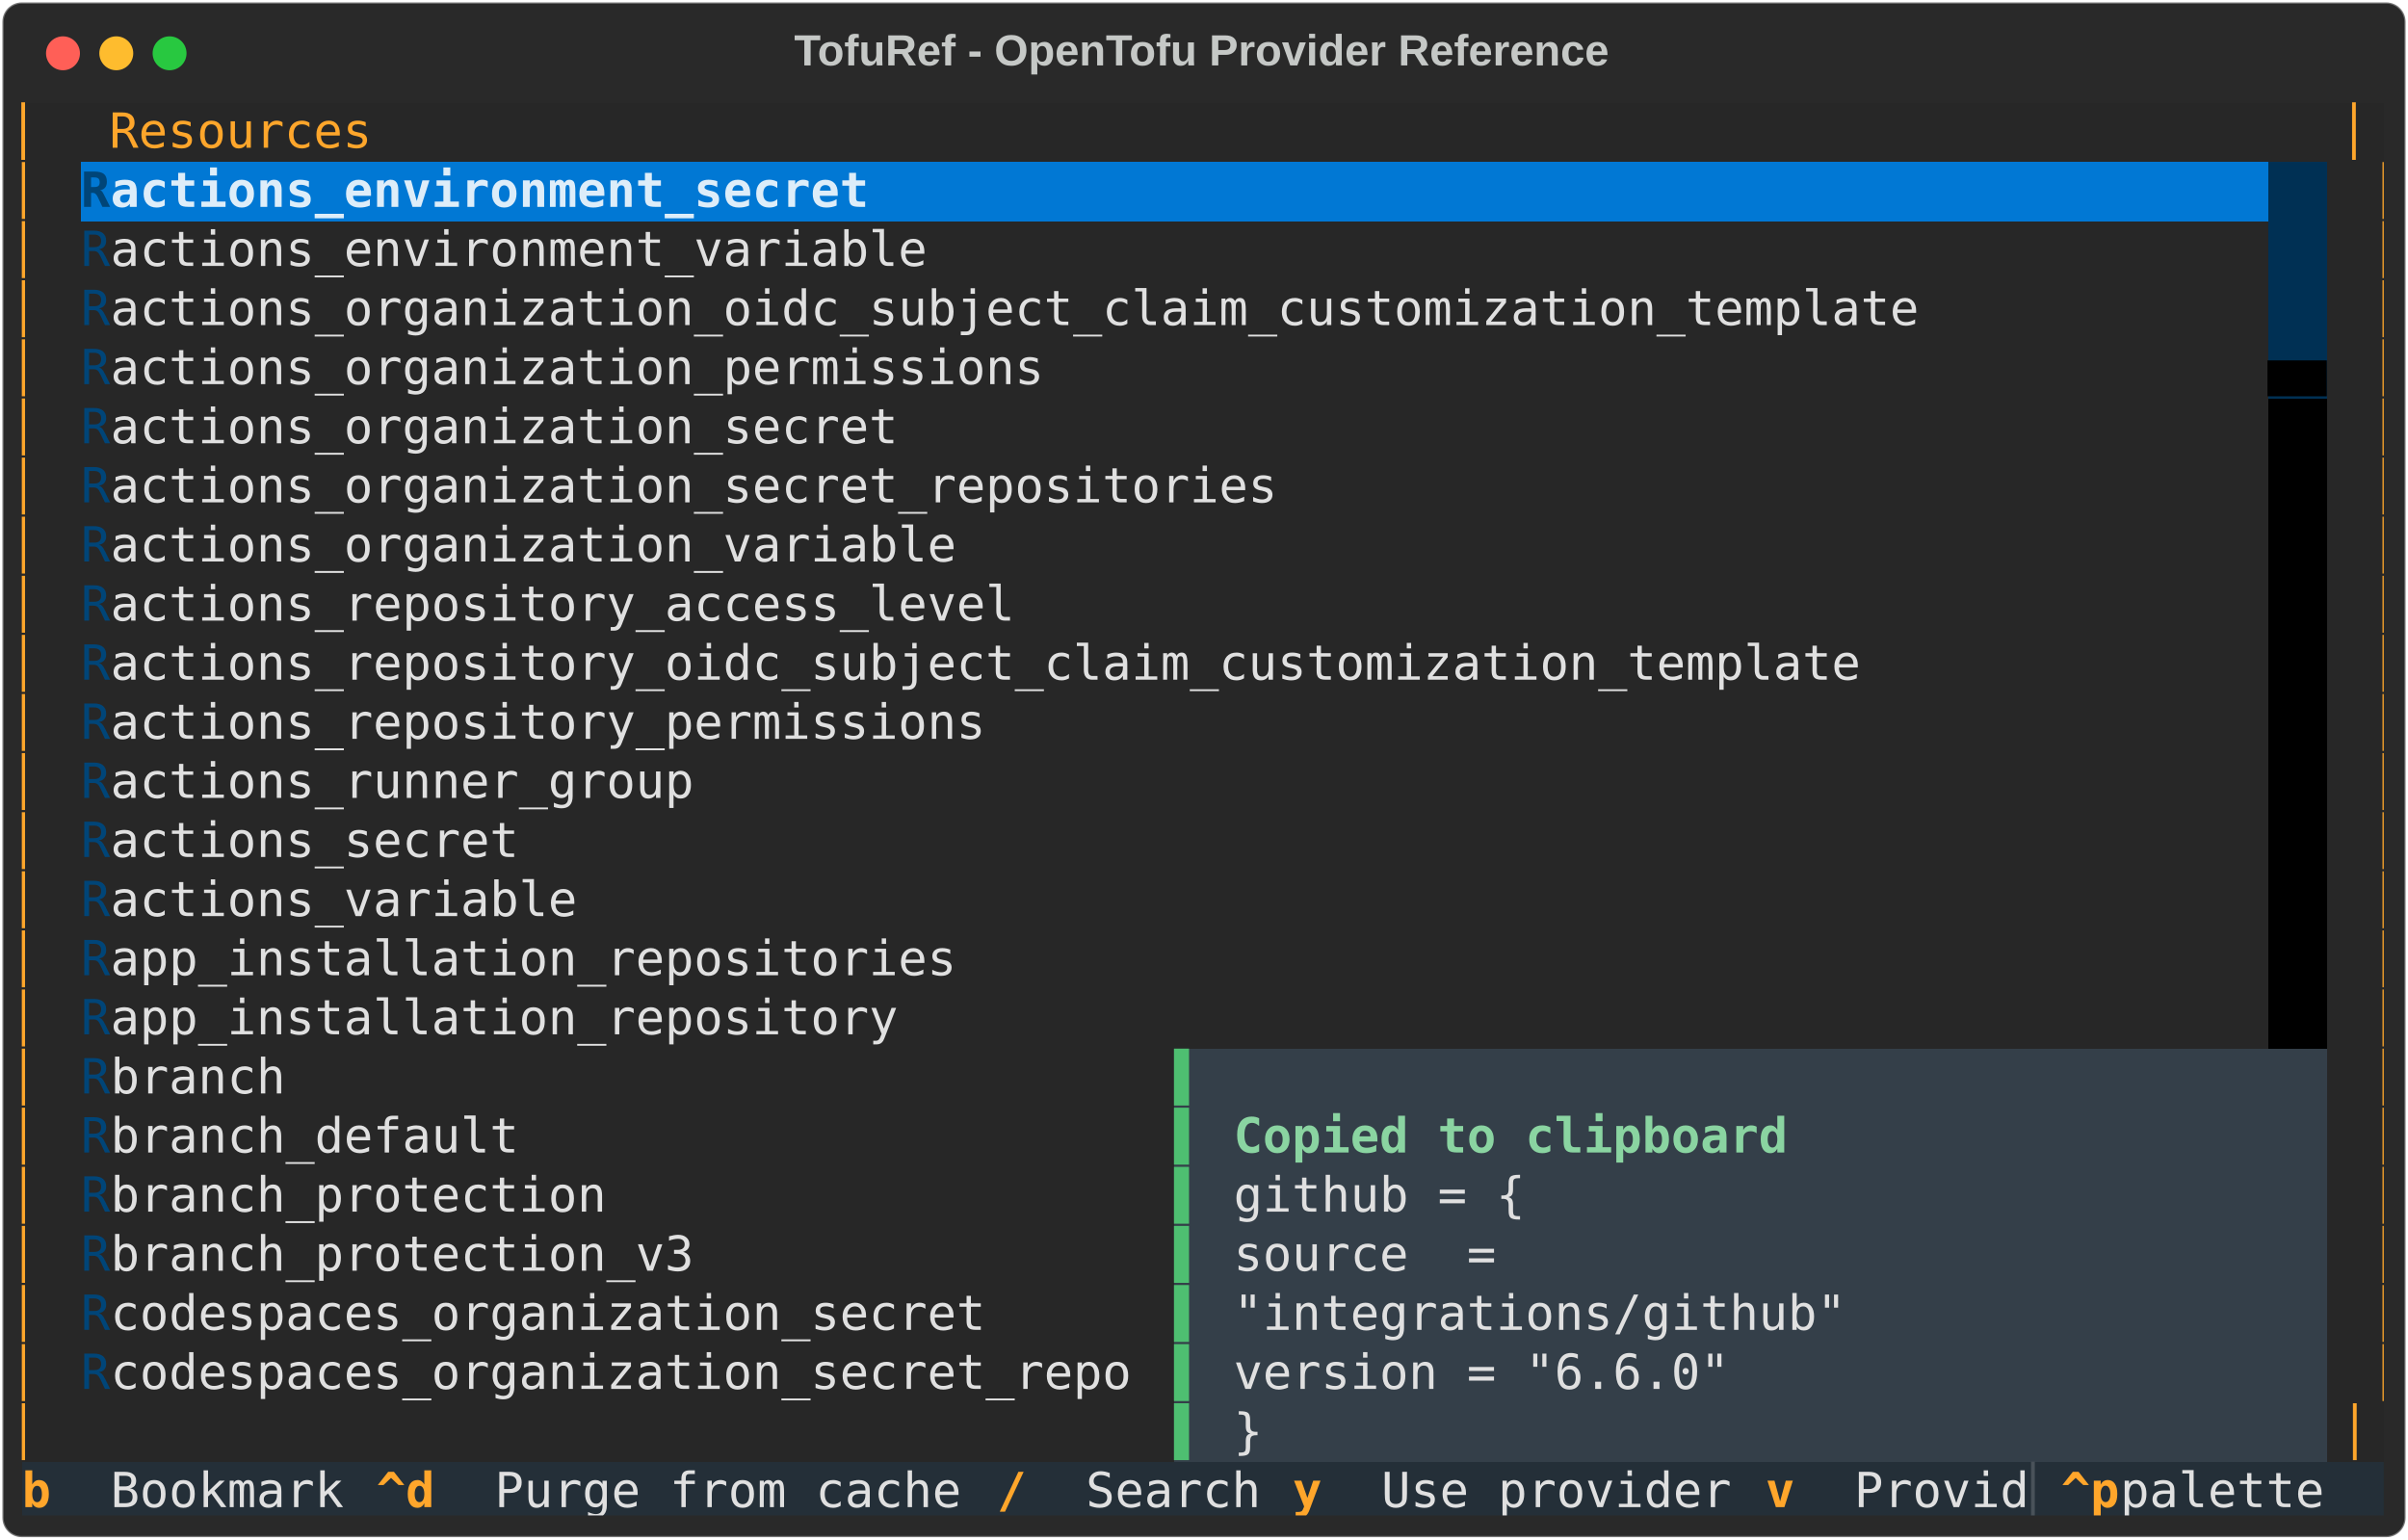
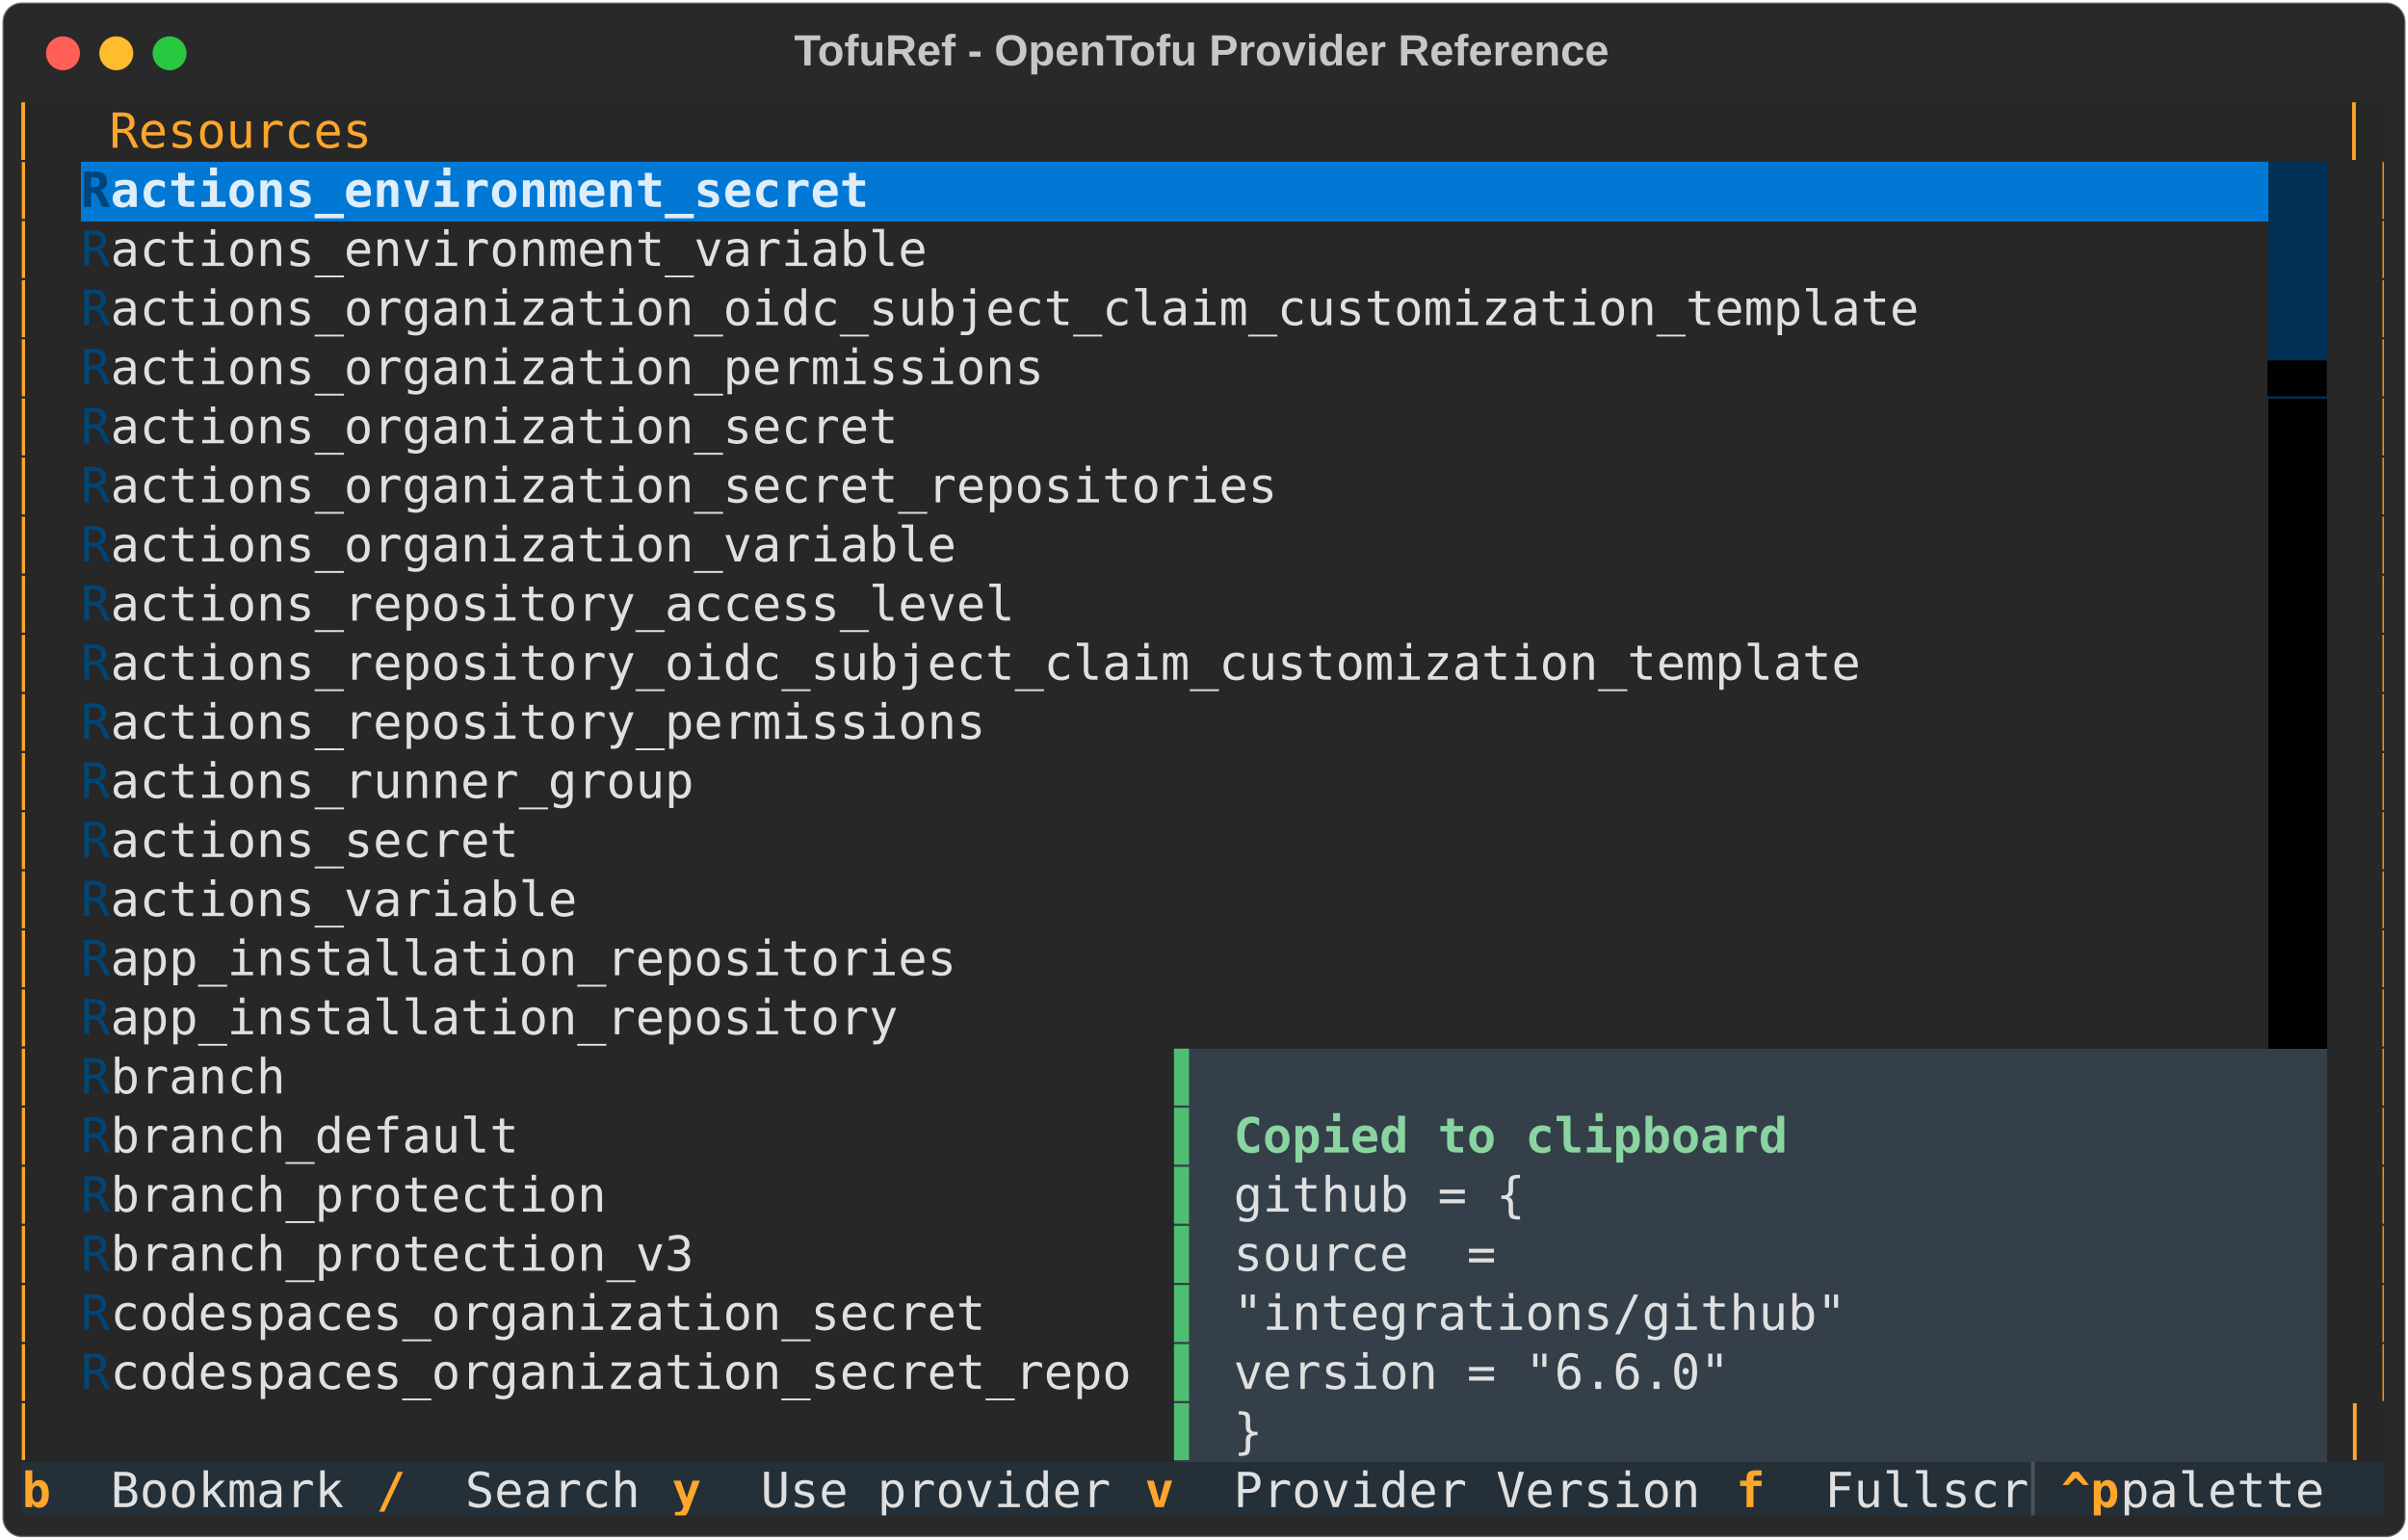
<svg xmlns="http://www.w3.org/2000/svg" class="rich-terminal" viewBox="0 0 994 635.6">
  <style>

    @font-face {
        font-family: "Fira Code";
        src: local("FiraCode-Regular"),
                url("https://cdnjs.cloudflare.com/ajax/libs/firacode/6.2.0/woff2/FiraCode-Regular.woff2") format("woff2"),
                url("https://cdnjs.cloudflare.com/ajax/libs/firacode/6.2.0/woff/FiraCode-Regular.woff") format("woff");
        font-style: normal;
        font-weight: 400;
    }
    @font-face {
        font-family: "Fira Code";
        src: local("FiraCode-Bold"),
                url("https://cdnjs.cloudflare.com/ajax/libs/firacode/6.2.0/woff2/FiraCode-Bold.woff2") format("woff2"),
                url("https://cdnjs.cloudflare.com/ajax/libs/firacode/6.2.0/woff/FiraCode-Bold.woff") format("woff");
        font-style: bold;
        font-weight: 700;
    }

    .terminal-matrix {
        font-family: Fira Code, monospace;
        font-size: 20px;
        line-height: 24.4px;
        font-variant-east-asian: full-width;
    }

    .terminal-title {
        font-size: 18px;
        font-weight: bold;
        font-family: arial;
    }

    .terminal-r1 { fill: #fea62b }
.terminal-r2 { fill: #c5c8c6 }
.terminal-r3 { fill: #004578;font-weight: bold }
.terminal-r4 { fill: #ddedf9;font-weight: bold }
.terminal-r5 { fill: #272727 }
.terminal-r6 { fill: #004578 }
.terminal-r7 { fill: #e0e0e0 }
.terminal-r8 { fill: #000000 }
.terminal-r9 { fill: #4ebf71 }
.terminal-r10 { fill: #8ad4a1;font-weight: bold }
.terminal-r11 { fill: #ffa62b;font-weight: bold }
.terminal-r12 { fill: #495259 }
    </style>
  <defs>
    <clipPath id="terminal-clip-terminal">
      <rect x="0" y="0" width="975.0" height="584.6" />
    </clipPath>
    <clipPath id="terminal-line-0">
      <rect x="0" y="1.5" width="976" height="24.65" />
    </clipPath>
    <clipPath id="terminal-line-1">
      <rect x="0" y="25.9" width="976" height="24.65" />
    </clipPath>
    <clipPath id="terminal-line-2">
      <rect x="0" y="50.3" width="976" height="24.65" />
    </clipPath>
    <clipPath id="terminal-line-3">
      <rect x="0" y="74.7" width="976" height="24.65" />
    </clipPath>
    <clipPath id="terminal-line-4">
      <rect x="0" y="99.1" width="976" height="24.65" />
    </clipPath>
    <clipPath id="terminal-line-5">
      <rect x="0" y="123.5" width="976" height="24.65" />
    </clipPath>
    <clipPath id="terminal-line-6">
      <rect x="0" y="147.9" width="976" height="24.65" />
    </clipPath>
    <clipPath id="terminal-line-7">
      <rect x="0" y="172.3" width="976" height="24.65" />
    </clipPath>
    <clipPath id="terminal-line-8">
      <rect x="0" y="196.7" width="976" height="24.65" />
    </clipPath>
    <clipPath id="terminal-line-9">
      <rect x="0" y="221.1" width="976" height="24.65" />
    </clipPath>
    <clipPath id="terminal-line-10">
      <rect x="0" y="245.5" width="976" height="24.65" />
    </clipPath>
    <clipPath id="terminal-line-11">
      <rect x="0" y="269.9" width="976" height="24.65" />
    </clipPath>
    <clipPath id="terminal-line-12">
      <rect x="0" y="294.3" width="976" height="24.65" />
    </clipPath>
    <clipPath id="terminal-line-13">
      <rect x="0" y="318.7" width="976" height="24.65" />
    </clipPath>
    <clipPath id="terminal-line-14">
      <rect x="0" y="343.1" width="976" height="24.65" />
    </clipPath>
    <clipPath id="terminal-line-15">
      <rect x="0" y="367.5" width="976" height="24.65" />
    </clipPath>
    <clipPath id="terminal-line-16">
      <rect x="0" y="391.9" width="976" height="24.65" />
    </clipPath>
    <clipPath id="terminal-line-17">
      <rect x="0" y="416.3" width="976" height="24.65" />
    </clipPath>
    <clipPath id="terminal-line-18">
      <rect x="0" y="440.7" width="976" height="24.65" />
    </clipPath>
    <clipPath id="terminal-line-19">
      <rect x="0" y="465.1" width="976" height="24.65" />
    </clipPath>
    <clipPath id="terminal-line-20">
      <rect x="0" y="489.5" width="976" height="24.65" />
    </clipPath>
    <clipPath id="terminal-line-21">
      <rect x="0" y="513.9" width="976" height="24.65" />
    </clipPath>
    <clipPath id="terminal-line-22">
      <rect x="0" y="538.3" width="976" height="24.65" />
    </clipPath>
  </defs>
  <rect fill="#292929" stroke="rgba(255,255,255,0.35)" stroke-width="1" x="1" y="1" width="992" height="633.6" rx="8" />
  <text class="terminal-title" fill="#c5c8c6" text-anchor="middle" x="496" y="27">TofuRef - OpenTofu Provider Reference</text>
  <g transform="translate(26,22)">
    <circle cx="0" cy="0" r="7" fill="#ff5f57" />
    <circle cx="22" cy="0" r="7" fill="#febc2e" />
    <circle cx="44" cy="0" r="7" fill="#28c840" />
  </g>
  <g transform="translate(9, 41)" clip-path="url(#terminal-clip-terminal)">
    <rect fill="#272727" x="0" y="1.5" width="976" height="24.65" shape-rendering="crispEdges" />
    <rect fill="#272727" x="0" y="25.9" width="12.2" height="24.65" shape-rendering="crispEdges" />
    <rect fill="#272727" x="12.2" y="25.9" width="12.2" height="24.65" shape-rendering="crispEdges" />
    <rect fill="#0178d4" x="24.4" y="25.9" width="12.2" height="24.65" shape-rendering="crispEdges" />
    <rect fill="#0178d4" x="36.6" y="25.9" width="329.4" height="24.65" shape-rendering="crispEdges" />
    <rect fill="#0178d4" x="366" y="25.9" width="561.2" height="24.65" shape-rendering="crispEdges" />
    <rect fill="#003054" x="927.2" y="25.9" width="24.4" height="24.65" shape-rendering="crispEdges" />
    <rect fill="#272727" x="951.6" y="25.9" width="12.2" height="24.65" shape-rendering="crispEdges" />
    <rect fill="#272727" x="963.8" y="25.9" width="12.2" height="24.65" shape-rendering="crispEdges" />
    <rect fill="#272727" x="0" y="50.3" width="12.2" height="24.65" shape-rendering="crispEdges" />
    <rect fill="#272727" x="12.2" y="50.3" width="12.2" height="24.65" shape-rendering="crispEdges" />
    <rect fill="#272727" x="24.4" y="50.3" width="12.2" height="24.65" shape-rendering="crispEdges" />
    <rect fill="#272727" x="36.6" y="50.3" width="353.8" height="24.65" shape-rendering="crispEdges" />
    <rect fill="#272727" x="390.4" y="50.3" width="536.8" height="24.65" shape-rendering="crispEdges" />
    <rect fill="#003054" x="927.2" y="50.3" width="24.4" height="24.65" shape-rendering="crispEdges" />
    <rect fill="#272727" x="951.6" y="50.3" width="12.2" height="24.65" shape-rendering="crispEdges" />
    <rect fill="#272727" x="963.8" y="50.3" width="12.2" height="24.65" shape-rendering="crispEdges" />
    <rect fill="#272727" x="0" y="74.7" width="12.2" height="24.65" shape-rendering="crispEdges" />
    <rect fill="#272727" x="12.2" y="74.7" width="12.2" height="24.65" shape-rendering="crispEdges" />
    <rect fill="#272727" x="24.4" y="74.7" width="12.2" height="24.65" shape-rendering="crispEdges" />
    <rect fill="#272727" x="36.6" y="74.7" width="768.6" height="24.65" shape-rendering="crispEdges" />
    <rect fill="#272727" x="805.2" y="74.7" width="122" height="24.65" shape-rendering="crispEdges" />
    <rect fill="#003054" x="927.2" y="74.7" width="24.4" height="24.65" shape-rendering="crispEdges" />
    <rect fill="#272727" x="951.6" y="74.7" width="12.2" height="24.65" shape-rendering="crispEdges" />
    <rect fill="#272727" x="963.8" y="74.7" width="12.2" height="24.65" shape-rendering="crispEdges" />
    <rect fill="#272727" x="0" y="99.1" width="12.2" height="24.65" shape-rendering="crispEdges" />
    <rect fill="#272727" x="12.2" y="99.1" width="12.2" height="24.65" shape-rendering="crispEdges" />
    <rect fill="#272727" x="24.4" y="99.1" width="12.2" height="24.65" shape-rendering="crispEdges" />
    <rect fill="#272727" x="36.6" y="99.1" width="402.6" height="24.65" shape-rendering="crispEdges" />
    <rect fill="#272727" x="439.2" y="99.1" width="488" height="24.65" shape-rendering="crispEdges" />
    <rect fill="#003054" x="927.2" y="99.1" width="24.4" height="24.65" shape-rendering="crispEdges" />
    <rect fill="#272727" x="951.6" y="99.1" width="12.2" height="24.65" shape-rendering="crispEdges" />
    <rect fill="#272727" x="963.8" y="99.1" width="12.2" height="24.65" shape-rendering="crispEdges" />
    <rect fill="#272727" x="0" y="123.5" width="12.2" height="24.65" shape-rendering="crispEdges" />
    <rect fill="#272727" x="12.2" y="123.5" width="12.2" height="24.65" shape-rendering="crispEdges" />
    <rect fill="#272727" x="24.4" y="123.5" width="12.2" height="24.65" shape-rendering="crispEdges" />
    <rect fill="#272727" x="36.6" y="123.5" width="341.6" height="24.65" shape-rendering="crispEdges" />
    <rect fill="#272727" x="378.2" y="123.5" width="549" height="24.65" shape-rendering="crispEdges" />
    <rect fill="#000000" x="927.2" y="123.5" width="24.4" height="24.65" shape-rendering="crispEdges" />
    <rect fill="#272727" x="951.6" y="123.5" width="12.2" height="24.65" shape-rendering="crispEdges" />
    <rect fill="#272727" x="963.8" y="123.5" width="12.2" height="24.65" shape-rendering="crispEdges" />
    <rect fill="#272727" x="0" y="147.9" width="12.2" height="24.65" shape-rendering="crispEdges" />
    <rect fill="#272727" x="12.2" y="147.9" width="12.2" height="24.65" shape-rendering="crispEdges" />
    <rect fill="#272727" x="24.4" y="147.9" width="12.2" height="24.65" shape-rendering="crispEdges" />
    <rect fill="#272727" x="36.6" y="147.9" width="500.2" height="24.65" shape-rendering="crispEdges" />
    <rect fill="#272727" x="536.8" y="147.9" width="390.4" height="24.65" shape-rendering="crispEdges" />
    <rect fill="#000000" x="927.2" y="147.9" width="24.4" height="24.65" shape-rendering="crispEdges" />
    <rect fill="#272727" x="951.6" y="147.9" width="12.2" height="24.65" shape-rendering="crispEdges" />
    <rect fill="#272727" x="963.8" y="147.9" width="12.2" height="24.65" shape-rendering="crispEdges" />
    <rect fill="#272727" x="0" y="172.3" width="12.2" height="24.65" shape-rendering="crispEdges" />
    <rect fill="#272727" x="12.2" y="172.3" width="12.2" height="24.65" shape-rendering="crispEdges" />
    <rect fill="#272727" x="24.4" y="172.3" width="12.2" height="24.65" shape-rendering="crispEdges" />
    <rect fill="#272727" x="36.6" y="172.3" width="366" height="24.65" shape-rendering="crispEdges" />
    <rect fill="#272727" x="402.6" y="172.3" width="524.6" height="24.65" shape-rendering="crispEdges" />
    <rect fill="#000000" x="927.2" y="172.3" width="24.4" height="24.65" shape-rendering="crispEdges" />
    <rect fill="#272727" x="951.6" y="172.3" width="12.2" height="24.65" shape-rendering="crispEdges" />
    <rect fill="#272727" x="963.8" y="172.3" width="12.2" height="24.65" shape-rendering="crispEdges" />
    <rect fill="#272727" x="0" y="196.7" width="12.2" height="24.65" shape-rendering="crispEdges" />
    <rect fill="#272727" x="12.2" y="196.7" width="12.2" height="24.65" shape-rendering="crispEdges" />
    <rect fill="#272727" x="24.4" y="196.7" width="12.2" height="24.65" shape-rendering="crispEdges" />
    <rect fill="#272727" x="36.6" y="196.7" width="390.4" height="24.65" shape-rendering="crispEdges" />
    <rect fill="#272727" x="427" y="196.7" width="500.2" height="24.65" shape-rendering="crispEdges" />
    <rect fill="#000000" x="927.2" y="196.7" width="24.4" height="24.65" shape-rendering="crispEdges" />
    <rect fill="#272727" x="951.6" y="196.7" width="12.2" height="24.65" shape-rendering="crispEdges" />
    <rect fill="#272727" x="963.8" y="196.7" width="12.2" height="24.65" shape-rendering="crispEdges" />
    <rect fill="#272727" x="0" y="221.1" width="12.2" height="24.65" shape-rendering="crispEdges" />
    <rect fill="#272727" x="12.2" y="221.1" width="12.2" height="24.65" shape-rendering="crispEdges" />
    <rect fill="#272727" x="24.4" y="221.1" width="12.2" height="24.65" shape-rendering="crispEdges" />
    <rect fill="#272727" x="36.6" y="221.1" width="744.2" height="24.65" shape-rendering="crispEdges" />
    <rect fill="#272727" x="780.8" y="221.1" width="146.4" height="24.65" shape-rendering="crispEdges" />
    <rect fill="#000000" x="927.2" y="221.1" width="24.4" height="24.65" shape-rendering="crispEdges" />
    <rect fill="#272727" x="951.6" y="221.1" width="12.2" height="24.65" shape-rendering="crispEdges" />
    <rect fill="#272727" x="963.8" y="221.1" width="12.2" height="24.65" shape-rendering="crispEdges" />
    <rect fill="#272727" x="0" y="245.5" width="12.2" height="24.65" shape-rendering="crispEdges" />
    <rect fill="#272727" x="12.2" y="245.5" width="12.2" height="24.65" shape-rendering="crispEdges" />
    <rect fill="#272727" x="24.4" y="245.5" width="12.2" height="24.65" shape-rendering="crispEdges" />
    <rect fill="#272727" x="36.6" y="245.5" width="378.2" height="24.65" shape-rendering="crispEdges" />
    <rect fill="#272727" x="414.8" y="245.5" width="512.4" height="24.65" shape-rendering="crispEdges" />
    <rect fill="#000000" x="927.2" y="245.5" width="24.4" height="24.65" shape-rendering="crispEdges" />
    <rect fill="#272727" x="951.6" y="245.5" width="12.2" height="24.65" shape-rendering="crispEdges" />
    <rect fill="#272727" x="963.8" y="245.5" width="12.2" height="24.65" shape-rendering="crispEdges" />
    <rect fill="#272727" x="0" y="269.9" width="12.2" height="24.65" shape-rendering="crispEdges" />
    <rect fill="#272727" x="12.2" y="269.9" width="12.2" height="24.65" shape-rendering="crispEdges" />
    <rect fill="#272727" x="24.4" y="269.9" width="12.2" height="24.65" shape-rendering="crispEdges" />
    <rect fill="#272727" x="36.6" y="269.9" width="256.2" height="24.65" shape-rendering="crispEdges" />
    <rect fill="#272727" x="292.8" y="269.9" width="634.4" height="24.65" shape-rendering="crispEdges" />
    <rect fill="#000000" x="927.2" y="269.9" width="24.4" height="24.65" shape-rendering="crispEdges" />
    <rect fill="#272727" x="951.6" y="269.9" width="12.2" height="24.65" shape-rendering="crispEdges" />
    <rect fill="#272727" x="963.8" y="269.9" width="12.2" height="24.65" shape-rendering="crispEdges" />
    <rect fill="#272727" x="0" y="294.3" width="12.2" height="24.65" shape-rendering="crispEdges" />
    <rect fill="#272727" x="12.2" y="294.3" width="12.2" height="24.65" shape-rendering="crispEdges" />
    <rect fill="#272727" x="24.4" y="294.3" width="12.2" height="24.65" shape-rendering="crispEdges" />
    <rect fill="#272727" x="36.6" y="294.3" width="183" height="24.65" shape-rendering="crispEdges" />
    <rect fill="#272727" x="219.6" y="294.3" width="707.6" height="24.65" shape-rendering="crispEdges" />
    <rect fill="#000000" x="927.2" y="294.3" width="24.4" height="24.65" shape-rendering="crispEdges" />
    <rect fill="#272727" x="951.6" y="294.3" width="12.2" height="24.65" shape-rendering="crispEdges" />
    <rect fill="#272727" x="963.8" y="294.3" width="12.2" height="24.65" shape-rendering="crispEdges" />
    <rect fill="#272727" x="0" y="318.7" width="12.2" height="24.65" shape-rendering="crispEdges" />
    <rect fill="#272727" x="12.2" y="318.7" width="12.2" height="24.65" shape-rendering="crispEdges" />
    <rect fill="#272727" x="24.4" y="318.7" width="12.2" height="24.65" shape-rendering="crispEdges" />
    <rect fill="#272727" x="36.6" y="318.7" width="207.4" height="24.65" shape-rendering="crispEdges" />
    <rect fill="#272727" x="244" y="318.7" width="683.2" height="24.65" shape-rendering="crispEdges" />
    <rect fill="#000000" x="927.2" y="318.7" width="24.4" height="24.65" shape-rendering="crispEdges" />
    <rect fill="#272727" x="951.6" y="318.7" width="12.2" height="24.65" shape-rendering="crispEdges" />
    <rect fill="#272727" x="963.8" y="318.7" width="12.2" height="24.65" shape-rendering="crispEdges" />
    <rect fill="#272727" x="0" y="343.1" width="12.2" height="24.65" shape-rendering="crispEdges" />
    <rect fill="#272727" x="12.2" y="343.1" width="12.2" height="24.65" shape-rendering="crispEdges" />
    <rect fill="#272727" x="24.4" y="343.1" width="12.2" height="24.65" shape-rendering="crispEdges" />
    <rect fill="#272727" x="36.6" y="343.1" width="366" height="24.65" shape-rendering="crispEdges" />
    <rect fill="#272727" x="402.6" y="343.1" width="524.6" height="24.65" shape-rendering="crispEdges" />
    <rect fill="#000000" x="927.2" y="343.1" width="24.4" height="24.65" shape-rendering="crispEdges" />
    <rect fill="#272727" x="951.6" y="343.1" width="12.2" height="24.65" shape-rendering="crispEdges" />
    <rect fill="#272727" x="963.8" y="343.1" width="12.2" height="24.65" shape-rendering="crispEdges" />
    <rect fill="#272727" x="0" y="367.5" width="12.2" height="24.65" shape-rendering="crispEdges" />
    <rect fill="#272727" x="12.2" y="367.5" width="12.2" height="24.65" shape-rendering="crispEdges" />
    <rect fill="#272727" x="24.4" y="367.5" width="12.2" height="24.65" shape-rendering="crispEdges" />
    <rect fill="#272727" x="36.6" y="367.5" width="341.6" height="24.65" shape-rendering="crispEdges" />
    <rect fill="#272727" x="378.2" y="367.5" width="549" height="24.65" shape-rendering="crispEdges" />
    <rect fill="#000000" x="927.2" y="367.5" width="24.4" height="24.65" shape-rendering="crispEdges" />
    <rect fill="#272727" x="951.6" y="367.5" width="12.2" height="24.65" shape-rendering="crispEdges" />
    <rect fill="#272727" x="963.8" y="367.5" width="12.2" height="24.65" shape-rendering="crispEdges" />
    <rect fill="#272727" x="0" y="391.9" width="12.2" height="24.65" shape-rendering="crispEdges" />
    <rect fill="#272727" x="12.2" y="391.9" width="12.2" height="24.65" shape-rendering="crispEdges" />
    <rect fill="#272727" x="24.4" y="391.9" width="12.2" height="24.65" shape-rendering="crispEdges" />
    <rect fill="#272727" x="36.6" y="391.9" width="85.4" height="24.65" shape-rendering="crispEdges" />
    <rect fill="#272727" x="122" y="391.9" width="353.8" height="24.65" shape-rendering="crispEdges" />
    <rect fill="#343f49" x="475.8" y="391.9" width="12.2" height="24.65" shape-rendering="crispEdges" />
    <rect fill="#343f49" x="488" y="391.9" width="463.6" height="24.65" shape-rendering="crispEdges" />
    <rect fill="#272727" x="951.6" y="391.9" width="12.2" height="24.65" shape-rendering="crispEdges" />
    <rect fill="#272727" x="963.8" y="391.9" width="12.2" height="24.65" shape-rendering="crispEdges" />
    <rect fill="#272727" x="0" y="416.3" width="12.2" height="24.65" shape-rendering="crispEdges" />
    <rect fill="#272727" x="12.2" y="416.3" width="12.2" height="24.65" shape-rendering="crispEdges" />
    <rect fill="#272727" x="24.4" y="416.3" width="12.2" height="24.65" shape-rendering="crispEdges" />
    <rect fill="#272727" x="36.6" y="416.3" width="183" height="24.65" shape-rendering="crispEdges" />
    <rect fill="#272727" x="219.6" y="416.3" width="256.2" height="24.65" shape-rendering="crispEdges" />
    <rect fill="#343f49" x="475.8" y="416.3" width="12.2" height="24.65" shape-rendering="crispEdges" />
    <rect fill="#343f49" x="488" y="416.3" width="12.2" height="24.65" shape-rendering="crispEdges" />
    <rect fill="#343f49" x="500.2" y="416.3" width="231.8" height="24.65" shape-rendering="crispEdges" />
    <rect fill="#343f49" x="732" y="416.3" width="219.6" height="24.65" shape-rendering="crispEdges" />
    <rect fill="#272727" x="951.6" y="416.3" width="12.2" height="24.65" shape-rendering="crispEdges" />
    <rect fill="#272727" x="963.8" y="416.3" width="12.2" height="24.65" shape-rendering="crispEdges" />
    <rect fill="#272727" x="0" y="440.7" width="12.2" height="24.65" shape-rendering="crispEdges" />
    <rect fill="#272727" x="12.2" y="440.7" width="12.2" height="24.65" shape-rendering="crispEdges" />
    <rect fill="#272727" x="24.4" y="440.7" width="12.2" height="24.65" shape-rendering="crispEdges" />
    <rect fill="#272727" x="36.6" y="440.7" width="219.6" height="24.65" shape-rendering="crispEdges" />
    <rect fill="#272727" x="256.2" y="440.7" width="219.6" height="24.65" shape-rendering="crispEdges" />
    <rect fill="#343f49" x="475.8" y="440.7" width="12.2" height="24.65" shape-rendering="crispEdges" />
    <rect fill="#343f49" x="488" y="440.7" width="12.2" height="24.65" shape-rendering="crispEdges" />
    <rect fill="#343f49" x="500.2" y="440.7" width="170.8" height="24.65" shape-rendering="crispEdges" />
    <rect fill="#343f49" x="671" y="440.7" width="280.6" height="24.65" shape-rendering="crispEdges" />
    <rect fill="#272727" x="951.6" y="440.7" width="12.2" height="24.65" shape-rendering="crispEdges" />
    <rect fill="#272727" x="963.8" y="440.7" width="12.2" height="24.65" shape-rendering="crispEdges" />
    <rect fill="#272727" x="0" y="465.1" width="12.2" height="24.65" shape-rendering="crispEdges" />
    <rect fill="#272727" x="12.2" y="465.1" width="12.2" height="24.65" shape-rendering="crispEdges" />
    <rect fill="#272727" x="24.4" y="465.1" width="12.2" height="24.65" shape-rendering="crispEdges" />
    <rect fill="#272727" x="36.6" y="465.1" width="256.2" height="24.65" shape-rendering="crispEdges" />
    <rect fill="#272727" x="292.8" y="465.1" width="183" height="24.65" shape-rendering="crispEdges" />
    <rect fill="#343f49" x="475.8" y="465.1" width="12.2" height="24.65" shape-rendering="crispEdges" />
    <rect fill="#343f49" x="488" y="465.1" width="12.2" height="24.65" shape-rendering="crispEdges" />
    <rect fill="#343f49" x="500.2" y="465.1" width="183" height="24.65" shape-rendering="crispEdges" />
    <rect fill="#343f49" x="683.2" y="465.1" width="268.4" height="24.65" shape-rendering="crispEdges" />
    <rect fill="#272727" x="951.6" y="465.1" width="12.2" height="24.65" shape-rendering="crispEdges" />
    <rect fill="#272727" x="963.8" y="465.1" width="12.2" height="24.65" shape-rendering="crispEdges" />
    <rect fill="#272727" x="0" y="489.5" width="12.2" height="24.65" shape-rendering="crispEdges" />
    <rect fill="#272727" x="12.2" y="489.5" width="12.2" height="24.65" shape-rendering="crispEdges" />
    <rect fill="#272727" x="24.4" y="489.5" width="12.2" height="24.65" shape-rendering="crispEdges" />
    <rect fill="#272727" x="36.6" y="489.5" width="378.2" height="24.65" shape-rendering="crispEdges" />
    <rect fill="#272727" x="414.8" y="489.5" width="61" height="24.65" shape-rendering="crispEdges" />
    <rect fill="#343f49" x="475.8" y="489.5" width="12.2" height="24.65" shape-rendering="crispEdges" />
    <rect fill="#343f49" x="488" y="489.5" width="12.2" height="24.65" shape-rendering="crispEdges" />
    <rect fill="#343f49" x="500.2" y="489.5" width="256.2" height="24.65" shape-rendering="crispEdges" />
    <rect fill="#343f49" x="756.4" y="489.5" width="195.2" height="24.65" shape-rendering="crispEdges" />
    <rect fill="#272727" x="951.6" y="489.5" width="12.2" height="24.65" shape-rendering="crispEdges" />
    <rect fill="#272727" x="963.8" y="489.5" width="12.2" height="24.65" shape-rendering="crispEdges" />
    <rect fill="#272727" x="0" y="513.9" width="12.2" height="24.65" shape-rendering="crispEdges" />
    <rect fill="#272727" x="12.2" y="513.9" width="12.2" height="24.65" shape-rendering="crispEdges" />
    <rect fill="#272727" x="24.4" y="513.9" width="12.2" height="24.65" shape-rendering="crispEdges" />
    <rect fill="#272727" x="36.6" y="513.9" width="439.2" height="24.65" shape-rendering="crispEdges" />
    <rect fill="#343f49" x="475.8" y="513.9" width="12.2" height="24.65" shape-rendering="crispEdges" />
    <rect fill="#343f49" x="488" y="513.9" width="12.2" height="24.65" shape-rendering="crispEdges" />
    <rect fill="#343f49" x="500.2" y="513.9" width="280.6" height="24.65" shape-rendering="crispEdges" />
    <rect fill="#343f49" x="780.8" y="513.9" width="170.8" height="24.65" shape-rendering="crispEdges" />
    <rect fill="#272727" x="951.6" y="513.9" width="12.2" height="24.65" shape-rendering="crispEdges" />
    <rect fill="#272727" x="963.8" y="513.9" width="12.2" height="24.65" shape-rendering="crispEdges" />
    <rect fill="#272727" x="0" y="538.3" width="475.8" height="24.65" shape-rendering="crispEdges" />
    <rect fill="#343f49" x="475.8" y="538.3" width="12.2" height="24.65" shape-rendering="crispEdges" />
    <rect fill="#343f49" x="488" y="538.3" width="12.2" height="24.65" shape-rendering="crispEdges" />
    <rect fill="#343f49" x="500.2" y="538.3" width="61" height="24.65" shape-rendering="crispEdges" />
    <rect fill="#343f49" x="561.2" y="538.3" width="390.4" height="24.65" shape-rendering="crispEdges" />
    <rect fill="#272727" x="951.6" y="538.3" width="24.4" height="24.65" shape-rendering="crispEdges" />
    <rect fill="#242f38" x="0" y="562.7" width="36.6" height="24.65" shape-rendering="crispEdges" />
    <rect fill="#242f38" x="36.6" y="562.7" width="109.8" height="24.65" shape-rendering="crispEdges" />
-     <rect fill="#242f38" x="146.4" y="562.7" width="48.8" height="24.65" shape-rendering="crispEdges" />
-     <rect fill="#242f38" x="195.2" y="562.7" width="207.4" height="24.65" shape-rendering="crispEdges" />
-     <rect fill="#242f38" x="402.6" y="562.7" width="36.6" height="24.65" shape-rendering="crispEdges" />
-     <rect fill="#242f38" x="439.2" y="562.7" width="85.4" height="24.65" shape-rendering="crispEdges" />
-     <rect fill="#242f38" x="524.6" y="562.7" width="36.6" height="24.65" shape-rendering="crispEdges" />
-     <rect fill="#242f38" x="561.2" y="562.7" width="158.6" height="24.65" shape-rendering="crispEdges" />
-     <rect fill="#242f38" x="719.8" y="562.7" width="36.6" height="24.65" shape-rendering="crispEdges" />
-     <rect fill="#242f38" x="756.4" y="562.7" width="73.2" height="24.65" shape-rendering="crispEdges" />
+     <rect fill="#242f38" x="146.4" y="562.7" width="36.6" height="24.65" shape-rendering="crispEdges" />
+     <rect fill="#242f38" x="183" y="562.7" width="85.4" height="24.65" shape-rendering="crispEdges" />
+     <rect fill="#242f38" x="268.4" y="562.7" width="36.6" height="24.65" shape-rendering="crispEdges" />
+     <rect fill="#242f38" x="305" y="562.7" width="158.6" height="24.65" shape-rendering="crispEdges" />
+     <rect fill="#242f38" x="463.6" y="562.7" width="36.6" height="24.65" shape-rendering="crispEdges" />
+     <rect fill="#242f38" x="500.2" y="562.7" width="207.4" height="24.65" shape-rendering="crispEdges" />
+     <rect fill="#242f38" x="707.6" y="562.7" width="36.6" height="24.65" shape-rendering="crispEdges" />
+     <rect fill="#242f38" x="744.2" y="562.7" width="85.4" height="24.65" shape-rendering="crispEdges" />
    <rect fill="#242f38" x="829.6" y="562.7" width="12.2" height="24.65" shape-rendering="crispEdges" />
    <rect fill="#242f38" x="841.8" y="562.7" width="24.4" height="24.65" shape-rendering="crispEdges" />
    <rect fill="#242f38" x="866.2" y="562.7" width="97.6" height="24.65" shape-rendering="crispEdges" />
    <rect fill="#242f38" x="963.8" y="562.7" width="12.2" height="24.65" shape-rendering="crispEdges" />
    <g class="terminal-matrix">
      <text class="terminal-r1" x="0" y="20" textLength="976" clip-path="url(#terminal-line-0)">▏  Resources                                                                   ▕</text>
      <text class="terminal-r2" x="976" y="20" textLength="12.2" clip-path="url(#terminal-line-0)">
</text>
      <text class="terminal-r1" x="0" y="44.4" textLength="12.2" clip-path="url(#terminal-line-1)">▏</text>
      <text class="terminal-r3" x="24.4" y="44.4" textLength="12.2" clip-path="url(#terminal-line-1)">R</text>
      <text class="terminal-r4" x="36.6" y="44.4" textLength="329.4" clip-path="url(#terminal-line-1)"> actions_environment_secret</text>
      <text class="terminal-r1" x="963.8" y="44.4" textLength="12.2" clip-path="url(#terminal-line-1)">▕</text>
      <text class="terminal-r2" x="976" y="44.4" textLength="12.2" clip-path="url(#terminal-line-1)">
</text>
      <text class="terminal-r1" x="0" y="68.8" textLength="12.2" clip-path="url(#terminal-line-2)">▏</text>
      <text class="terminal-r6" x="24.4" y="68.8" textLength="12.2" clip-path="url(#terminal-line-2)">R</text>
      <text class="terminal-r7" x="36.6" y="68.8" textLength="353.8" clip-path="url(#terminal-line-2)"> actions_environment_variable</text>
      <text class="terminal-r1" x="963.8" y="68.8" textLength="12.2" clip-path="url(#terminal-line-2)">▕</text>
      <text class="terminal-r2" x="976" y="68.8" textLength="12.2" clip-path="url(#terminal-line-2)">
</text>
      <text class="terminal-r1" x="0" y="93.2" textLength="12.2" clip-path="url(#terminal-line-3)">▏</text>
      <text class="terminal-r6" x="24.4" y="93.2" textLength="12.2" clip-path="url(#terminal-line-3)">R</text>
      <text class="terminal-r7" x="36.6" y="93.2" textLength="768.6" clip-path="url(#terminal-line-3)"> actions_organization_oidc_subject_claim_customization_template</text>
      <text class="terminal-r1" x="963.8" y="93.2" textLength="12.2" clip-path="url(#terminal-line-3)">▕</text>
      <text class="terminal-r2" x="976" y="93.2" textLength="12.2" clip-path="url(#terminal-line-3)">
</text>
      <text class="terminal-r1" x="0" y="117.6" textLength="12.2" clip-path="url(#terminal-line-4)">▏</text>
      <text class="terminal-r6" x="24.4" y="117.6" textLength="12.2" clip-path="url(#terminal-line-4)">R</text>
      <text class="terminal-r7" x="36.6" y="117.6" textLength="402.6" clip-path="url(#terminal-line-4)"> actions_organization_permissions</text>
      <text class="terminal-r8" x="927.2" y="117.6" textLength="24.4" clip-path="url(#terminal-line-4)">▅▅</text>
      <text class="terminal-r1" x="963.8" y="117.6" textLength="12.2" clip-path="url(#terminal-line-4)">▕</text>
      <text class="terminal-r2" x="976" y="117.6" textLength="12.2" clip-path="url(#terminal-line-4)">
</text>
      <text class="terminal-r1" x="0" y="142" textLength="12.2" clip-path="url(#terminal-line-5)">▏</text>
      <text class="terminal-r6" x="24.4" y="142" textLength="12.2" clip-path="url(#terminal-line-5)">R</text>
      <text class="terminal-r7" x="36.6" y="142" textLength="341.6" clip-path="url(#terminal-line-5)"> actions_organization_secret</text>
      <text class="terminal-r1" x="963.8" y="142" textLength="12.2" clip-path="url(#terminal-line-5)">▕</text>
      <text class="terminal-r2" x="976" y="142" textLength="12.2" clip-path="url(#terminal-line-5)">
</text>
      <text class="terminal-r1" x="0" y="166.4" textLength="12.2" clip-path="url(#terminal-line-6)">▏</text>
      <text class="terminal-r6" x="24.4" y="166.4" textLength="12.2" clip-path="url(#terminal-line-6)">R</text>
      <text class="terminal-r7" x="36.6" y="166.4" textLength="500.2" clip-path="url(#terminal-line-6)"> actions_organization_secret_repositories</text>
      <text class="terminal-r1" x="963.8" y="166.4" textLength="12.2" clip-path="url(#terminal-line-6)">▕</text>
      <text class="terminal-r2" x="976" y="166.4" textLength="12.2" clip-path="url(#terminal-line-6)">
</text>
      <text class="terminal-r1" x="0" y="190.8" textLength="12.2" clip-path="url(#terminal-line-7)">▏</text>
      <text class="terminal-r6" x="24.4" y="190.8" textLength="12.2" clip-path="url(#terminal-line-7)">R</text>
      <text class="terminal-r7" x="36.6" y="190.8" textLength="366" clip-path="url(#terminal-line-7)"> actions_organization_variable</text>
      <text class="terminal-r1" x="963.8" y="190.8" textLength="12.2" clip-path="url(#terminal-line-7)">▕</text>
      <text class="terminal-r2" x="976" y="190.8" textLength="12.2" clip-path="url(#terminal-line-7)">
</text>
      <text class="terminal-r1" x="0" y="215.2" textLength="12.2" clip-path="url(#terminal-line-8)">▏</text>
      <text class="terminal-r6" x="24.4" y="215.2" textLength="12.2" clip-path="url(#terminal-line-8)">R</text>
      <text class="terminal-r7" x="36.6" y="215.2" textLength="390.4" clip-path="url(#terminal-line-8)"> actions_repository_access_level</text>
      <text class="terminal-r1" x="963.8" y="215.2" textLength="12.2" clip-path="url(#terminal-line-8)">▕</text>
      <text class="terminal-r2" x="976" y="215.2" textLength="12.2" clip-path="url(#terminal-line-8)">
</text>
      <text class="terminal-r1" x="0" y="239.6" textLength="12.2" clip-path="url(#terminal-line-9)">▏</text>
      <text class="terminal-r6" x="24.4" y="239.6" textLength="12.2" clip-path="url(#terminal-line-9)">R</text>
      <text class="terminal-r7" x="36.6" y="239.6" textLength="744.2" clip-path="url(#terminal-line-9)"> actions_repository_oidc_subject_claim_customization_template</text>
      <text class="terminal-r1" x="963.8" y="239.6" textLength="12.2" clip-path="url(#terminal-line-9)">▕</text>
      <text class="terminal-r2" x="976" y="239.6" textLength="12.2" clip-path="url(#terminal-line-9)">
</text>
      <text class="terminal-r1" x="0" y="264" textLength="12.2" clip-path="url(#terminal-line-10)">▏</text>
      <text class="terminal-r6" x="24.4" y="264" textLength="12.2" clip-path="url(#terminal-line-10)">R</text>
      <text class="terminal-r7" x="36.6" y="264" textLength="378.2" clip-path="url(#terminal-line-10)"> actions_repository_permissions</text>
      <text class="terminal-r1" x="963.8" y="264" textLength="12.2" clip-path="url(#terminal-line-10)">▕</text>
      <text class="terminal-r2" x="976" y="264" textLength="12.2" clip-path="url(#terminal-line-10)">
</text>
      <text class="terminal-r1" x="0" y="288.4" textLength="12.2" clip-path="url(#terminal-line-11)">▏</text>
      <text class="terminal-r6" x="24.4" y="288.4" textLength="12.2" clip-path="url(#terminal-line-11)">R</text>
      <text class="terminal-r7" x="36.6" y="288.4" textLength="256.2" clip-path="url(#terminal-line-11)"> actions_runner_group</text>
      <text class="terminal-r1" x="963.8" y="288.4" textLength="12.2" clip-path="url(#terminal-line-11)">▕</text>
      <text class="terminal-r2" x="976" y="288.4" textLength="12.2" clip-path="url(#terminal-line-11)">
</text>
      <text class="terminal-r1" x="0" y="312.8" textLength="12.2" clip-path="url(#terminal-line-12)">▏</text>
      <text class="terminal-r6" x="24.4" y="312.8" textLength="12.2" clip-path="url(#terminal-line-12)">R</text>
      <text class="terminal-r7" x="36.6" y="312.8" textLength="183" clip-path="url(#terminal-line-12)"> actions_secret</text>
      <text class="terminal-r1" x="963.8" y="312.8" textLength="12.2" clip-path="url(#terminal-line-12)">▕</text>
      <text class="terminal-r2" x="976" y="312.8" textLength="12.2" clip-path="url(#terminal-line-12)">
</text>
      <text class="terminal-r1" x="0" y="337.2" textLength="12.2" clip-path="url(#terminal-line-13)">▏</text>
      <text class="terminal-r6" x="24.4" y="337.2" textLength="12.2" clip-path="url(#terminal-line-13)">R</text>
      <text class="terminal-r7" x="36.6" y="337.2" textLength="207.4" clip-path="url(#terminal-line-13)"> actions_variable</text>
      <text class="terminal-r1" x="963.8" y="337.2" textLength="12.2" clip-path="url(#terminal-line-13)">▕</text>
      <text class="terminal-r2" x="976" y="337.2" textLength="12.2" clip-path="url(#terminal-line-13)">
</text>
      <text class="terminal-r1" x="0" y="361.6" textLength="12.2" clip-path="url(#terminal-line-14)">▏</text>
      <text class="terminal-r6" x="24.4" y="361.6" textLength="12.2" clip-path="url(#terminal-line-14)">R</text>
      <text class="terminal-r7" x="36.6" y="361.6" textLength="366" clip-path="url(#terminal-line-14)"> app_installation_repositories</text>
      <text class="terminal-r1" x="963.8" y="361.6" textLength="12.2" clip-path="url(#terminal-line-14)">▕</text>
      <text class="terminal-r2" x="976" y="361.6" textLength="12.2" clip-path="url(#terminal-line-14)">
</text>
      <text class="terminal-r1" x="0" y="386" textLength="12.2" clip-path="url(#terminal-line-15)">▏</text>
      <text class="terminal-r6" x="24.4" y="386" textLength="12.2" clip-path="url(#terminal-line-15)">R</text>
      <text class="terminal-r7" x="36.6" y="386" textLength="341.6" clip-path="url(#terminal-line-15)"> app_installation_repository</text>
      <text class="terminal-r1" x="963.8" y="386" textLength="12.2" clip-path="url(#terminal-line-15)">▕</text>
      <text class="terminal-r2" x="976" y="386" textLength="12.2" clip-path="url(#terminal-line-15)">
</text>
      <text class="terminal-r1" x="0" y="410.4" textLength="12.2" clip-path="url(#terminal-line-16)">▏</text>
      <text class="terminal-r6" x="24.4" y="410.4" textLength="12.2" clip-path="url(#terminal-line-16)">R</text>
      <text class="terminal-r7" x="36.6" y="410.4" textLength="85.4" clip-path="url(#terminal-line-16)"> branch</text>
      <text class="terminal-r9" x="475.8" y="410.4" textLength="12.2" clip-path="url(#terminal-line-16)">▌</text>
      <text class="terminal-r1" x="963.8" y="410.4" textLength="12.2" clip-path="url(#terminal-line-16)">▕</text>
      <text class="terminal-r2" x="976" y="410.4" textLength="12.2" clip-path="url(#terminal-line-16)">
</text>
      <text class="terminal-r1" x="0" y="434.8" textLength="12.2" clip-path="url(#terminal-line-17)">▏</text>
      <text class="terminal-r6" x="24.4" y="434.8" textLength="12.2" clip-path="url(#terminal-line-17)">R</text>
      <text class="terminal-r7" x="36.6" y="434.8" textLength="183" clip-path="url(#terminal-line-17)"> branch_default</text>
      <text class="terminal-r9" x="475.8" y="434.8" textLength="12.2" clip-path="url(#terminal-line-17)">▌</text>
      <text class="terminal-r10" x="500.2" y="434.8" textLength="231.8" clip-path="url(#terminal-line-17)">Copied to clipboard</text>
      <text class="terminal-r1" x="963.8" y="434.8" textLength="12.2" clip-path="url(#terminal-line-17)">▕</text>
      <text class="terminal-r2" x="976" y="434.8" textLength="12.2" clip-path="url(#terminal-line-17)">
</text>
      <text class="terminal-r1" x="0" y="459.2" textLength="12.2" clip-path="url(#terminal-line-18)">▏</text>
      <text class="terminal-r6" x="24.4" y="459.2" textLength="12.2" clip-path="url(#terminal-line-18)">R</text>
      <text class="terminal-r7" x="36.6" y="459.2" textLength="219.6" clip-path="url(#terminal-line-18)"> branch_protection</text>
      <text class="terminal-r9" x="475.8" y="459.2" textLength="12.2" clip-path="url(#terminal-line-18)">▌</text>
      <text class="terminal-r7" x="500.2" y="459.2" textLength="170.8" clip-path="url(#terminal-line-18)">    github = {</text>
      <text class="terminal-r1" x="963.8" y="459.2" textLength="12.2" clip-path="url(#terminal-line-18)">▕</text>
      <text class="terminal-r2" x="976" y="459.2" textLength="12.2" clip-path="url(#terminal-line-18)">
</text>
      <text class="terminal-r1" x="0" y="483.6" textLength="12.2" clip-path="url(#terminal-line-19)">▏</text>
      <text class="terminal-r6" x="24.4" y="483.6" textLength="12.2" clip-path="url(#terminal-line-19)">R</text>
      <text class="terminal-r7" x="36.6" y="483.6" textLength="256.2" clip-path="url(#terminal-line-19)"> branch_protection_v3</text>
      <text class="terminal-r9" x="475.8" y="483.6" textLength="12.2" clip-path="url(#terminal-line-19)">▌</text>
      <text class="terminal-r7" x="500.2" y="483.6" textLength="183" clip-path="url(#terminal-line-19)">      source  =</text>
      <text class="terminal-r1" x="963.8" y="483.6" textLength="12.2" clip-path="url(#terminal-line-19)">▕</text>
      <text class="terminal-r2" x="976" y="483.6" textLength="12.2" clip-path="url(#terminal-line-19)">
</text>
      <text class="terminal-r1" x="0" y="508" textLength="12.2" clip-path="url(#terminal-line-20)">▏</text>
      <text class="terminal-r6" x="24.4" y="508" textLength="12.2" clip-path="url(#terminal-line-20)">R</text>
      <text class="terminal-r7" x="36.6" y="508" textLength="378.2" clip-path="url(#terminal-line-20)"> codespaces_organization_secret</text>
      <text class="terminal-r9" x="475.8" y="508" textLength="12.2" clip-path="url(#terminal-line-20)">▌</text>
      <text class="terminal-r7" x="500.2" y="508" textLength="256.2" clip-path="url(#terminal-line-20)">"integrations/github"</text>
      <text class="terminal-r1" x="963.8" y="508" textLength="12.2" clip-path="url(#terminal-line-20)">▕</text>
      <text class="terminal-r2" x="976" y="508" textLength="12.2" clip-path="url(#terminal-line-20)">
</text>
      <text class="terminal-r1" x="0" y="532.4" textLength="12.2" clip-path="url(#terminal-line-21)">▏</text>
      <text class="terminal-r6" x="24.4" y="532.4" textLength="12.2" clip-path="url(#terminal-line-21)">R</text>
      <text class="terminal-r7" x="36.6" y="532.4" textLength="439.2" clip-path="url(#terminal-line-21)"> codespaces_organization_secret_repo</text>
      <text class="terminal-r9" x="475.8" y="532.4" textLength="12.2" clip-path="url(#terminal-line-21)">▌</text>
      <text class="terminal-r7" x="500.2" y="532.4" textLength="280.6" clip-path="url(#terminal-line-21)">      version = "6.6.0"</text>
      <text class="terminal-r1" x="963.8" y="532.4" textLength="12.2" clip-path="url(#terminal-line-21)">▕</text>
      <text class="terminal-r2" x="976" y="532.4" textLength="12.2" clip-path="url(#terminal-line-21)">
</text>
      <text class="terminal-r1" x="0" y="556.8" textLength="475.8" clip-path="url(#terminal-line-22)">▏                                      </text>
      <text class="terminal-r9" x="475.8" y="556.8" textLength="12.2" clip-path="url(#terminal-line-22)">▌</text>
      <text class="terminal-r7" x="500.2" y="556.8" textLength="61" clip-path="url(#terminal-line-22)">    }</text>
      <text class="terminal-r1" x="951.6" y="556.8" textLength="24.4" clip-path="url(#terminal-line-22)"> ▕</text>
      <text class="terminal-r2" x="976" y="556.8" textLength="12.2" clip-path="url(#terminal-line-22)">
</text>
      <text class="terminal-r11" x="0" y="581.2" textLength="36.6" clip-path="url(#terminal-line-23)"> b </text>
      <text class="terminal-r7" x="36.6" y="581.2" textLength="109.8" clip-path="url(#terminal-line-23)">Bookmark </text>
-       <text class="terminal-r11" x="146.4" y="581.2" textLength="48.8" clip-path="url(#terminal-line-23)"> ^d </text>
-       <text class="terminal-r7" x="195.2" y="581.2" textLength="207.4" clip-path="url(#terminal-line-23)">Purge from cache </text>
-       <text class="terminal-r11" x="402.6" y="581.2" textLength="36.6" clip-path="url(#terminal-line-23)"> / </text>
-       <text class="terminal-r7" x="439.2" y="581.2" textLength="85.4" clip-path="url(#terminal-line-23)">Search </text>
-       <text class="terminal-r11" x="524.6" y="581.2" textLength="36.6" clip-path="url(#terminal-line-23)"> y </text>
-       <text class="terminal-r7" x="561.2" y="581.2" textLength="158.6" clip-path="url(#terminal-line-23)">Use provider </text>
-       <text class="terminal-r11" x="719.8" y="581.2" textLength="36.6" clip-path="url(#terminal-line-23)"> v </text>
-       <text class="terminal-r7" x="756.4" y="581.2" textLength="73.2" clip-path="url(#terminal-line-23)">Provid</text>
+       <text class="terminal-r11" x="146.4" y="581.2" textLength="36.6" clip-path="url(#terminal-line-23)"> / </text>
+       <text class="terminal-r7" x="183" y="581.2" textLength="85.4" clip-path="url(#terminal-line-23)">Search </text>
+       <text class="terminal-r11" x="268.4" y="581.2" textLength="36.6" clip-path="url(#terminal-line-23)"> y </text>
+       <text class="terminal-r7" x="305" y="581.2" textLength="158.6" clip-path="url(#terminal-line-23)">Use provider </text>
+       <text class="terminal-r11" x="463.6" y="581.2" textLength="36.6" clip-path="url(#terminal-line-23)"> v </text>
+       <text class="terminal-r7" x="500.2" y="581.2" textLength="207.4" clip-path="url(#terminal-line-23)">Provider Version </text>
+       <text class="terminal-r11" x="707.6" y="581.2" textLength="36.6" clip-path="url(#terminal-line-23)"> f </text>
+       <text class="terminal-r7" x="744.2" y="581.2" textLength="85.4" clip-path="url(#terminal-line-23)">Fullscr</text>
      <text class="terminal-r12" x="829.6" y="581.2" textLength="12.2" clip-path="url(#terminal-line-23)">▏</text>
      <text class="terminal-r11" x="841.8" y="581.2" textLength="24.4" clip-path="url(#terminal-line-23)">^p</text>
      <text class="terminal-r7" x="866.2" y="581.2" textLength="97.6" clip-path="url(#terminal-line-23)"> palette</text>
    </g>
  </g>
</svg>
